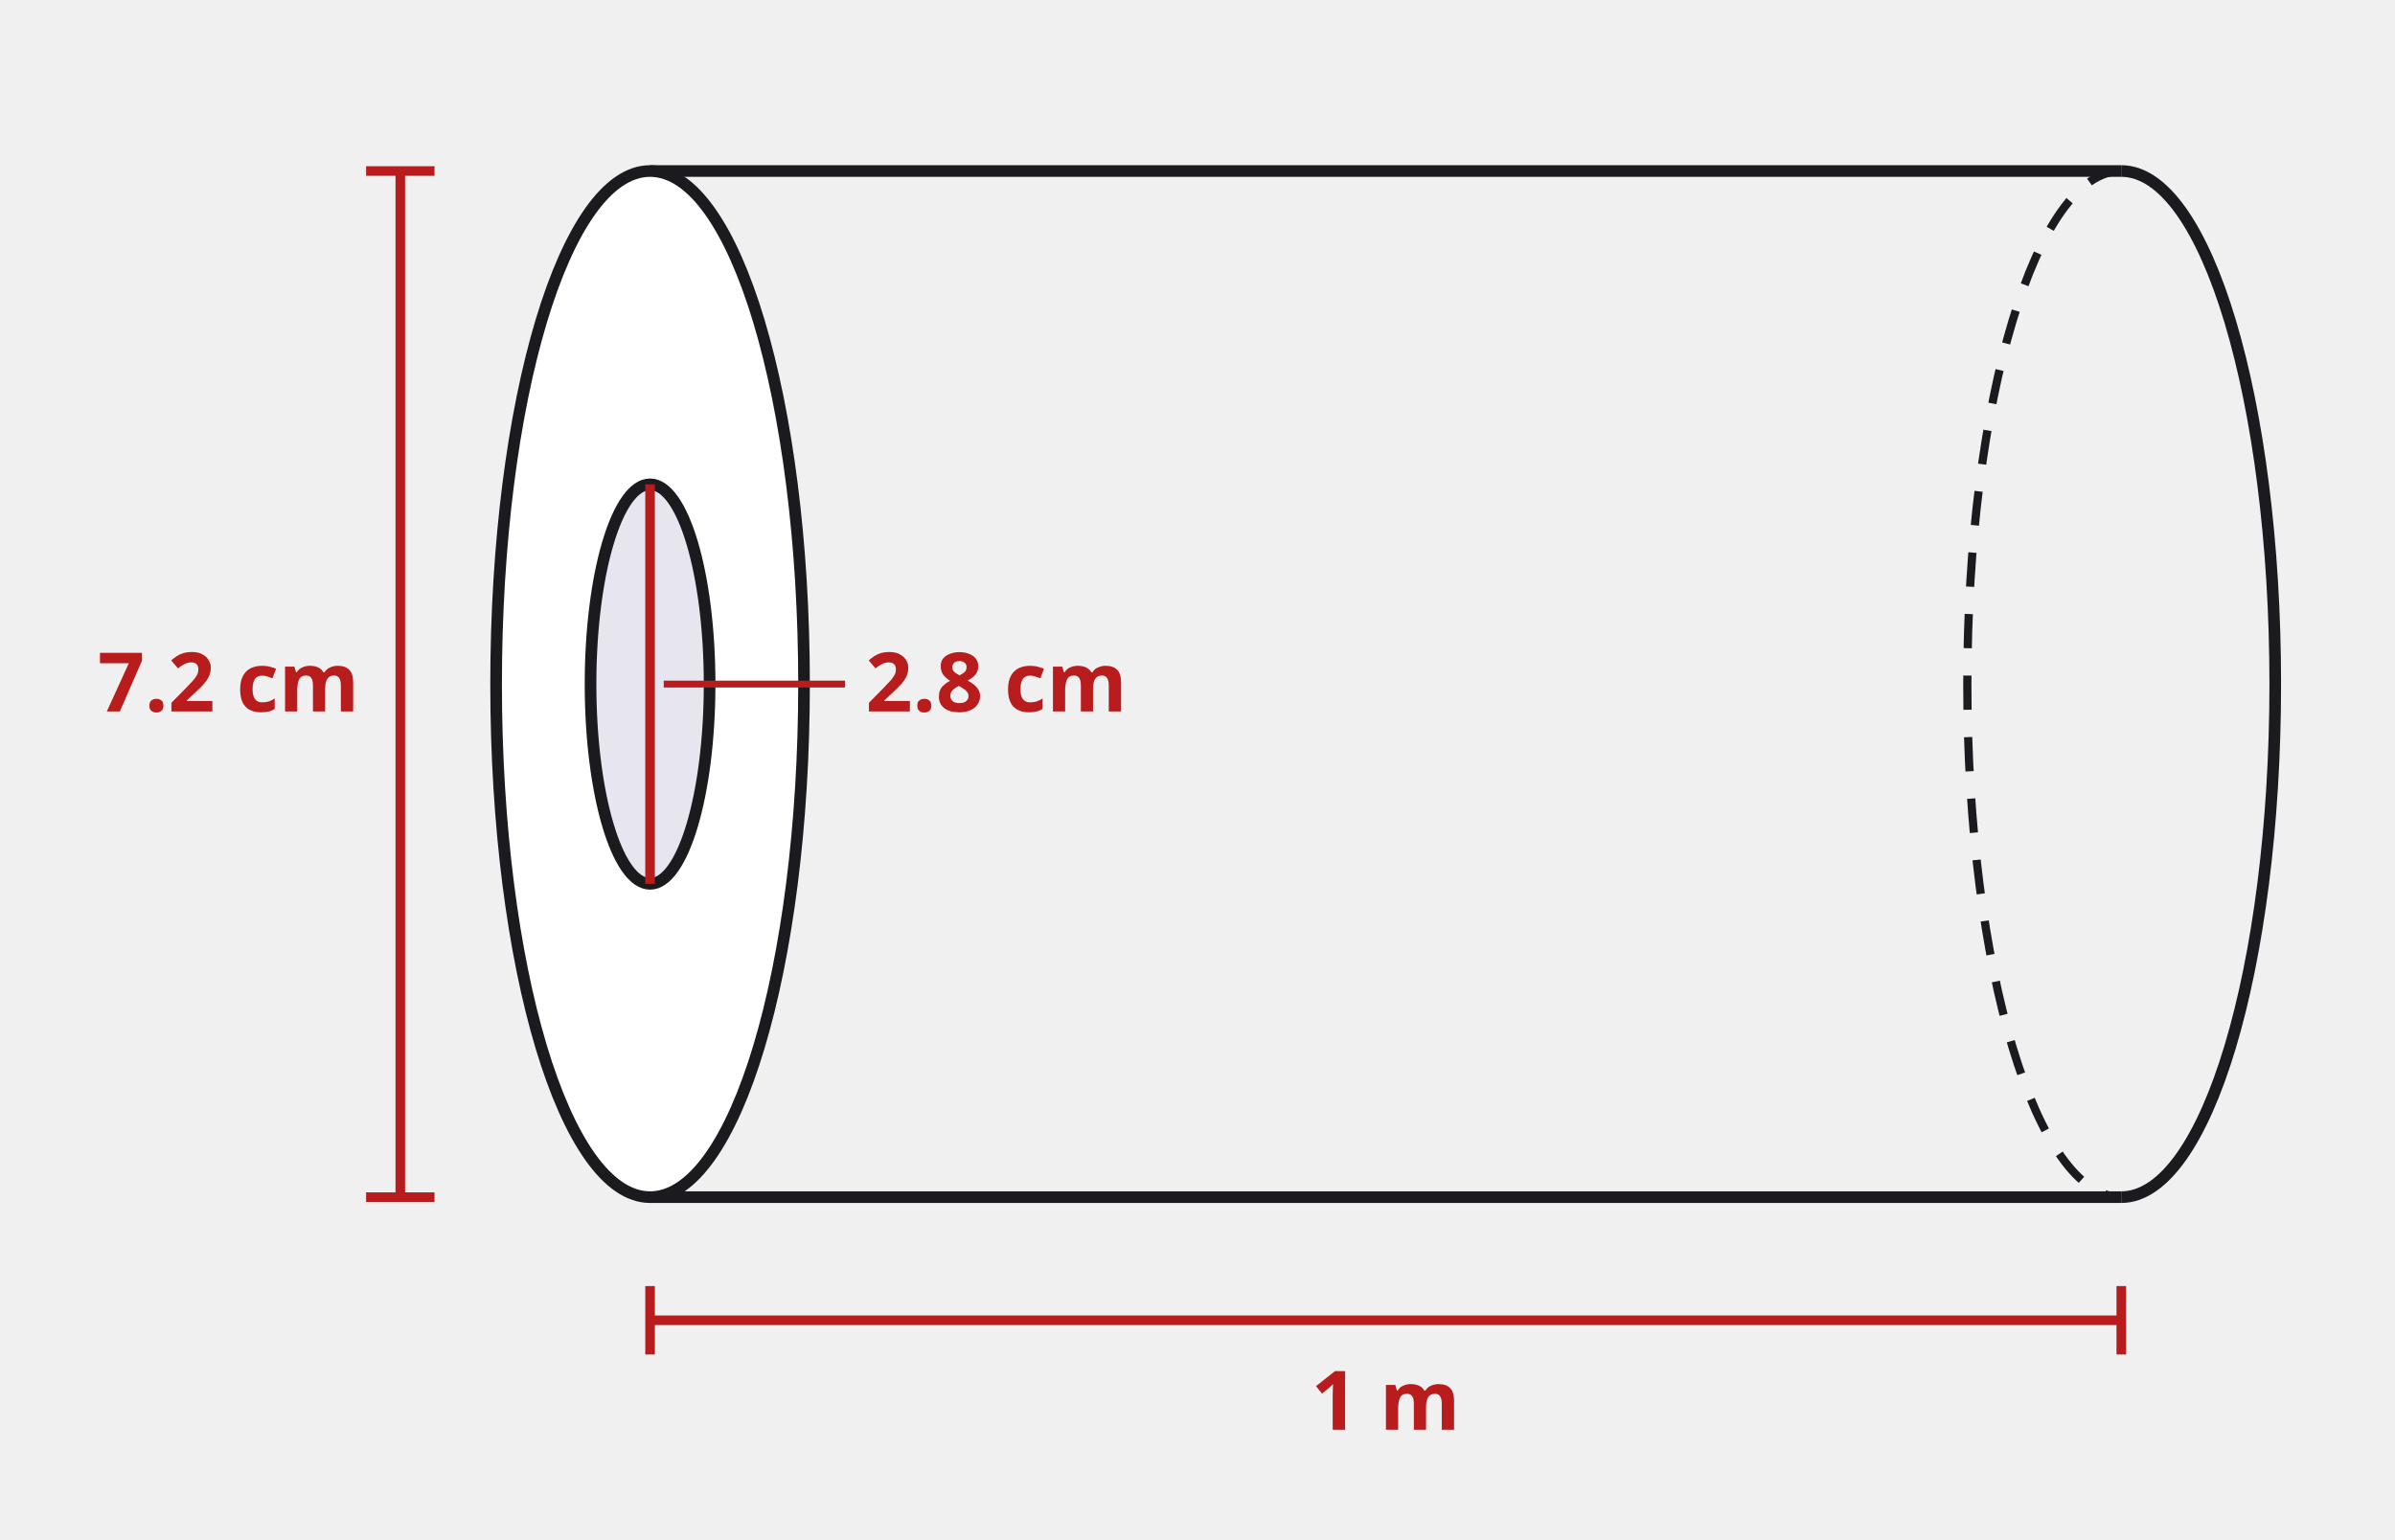
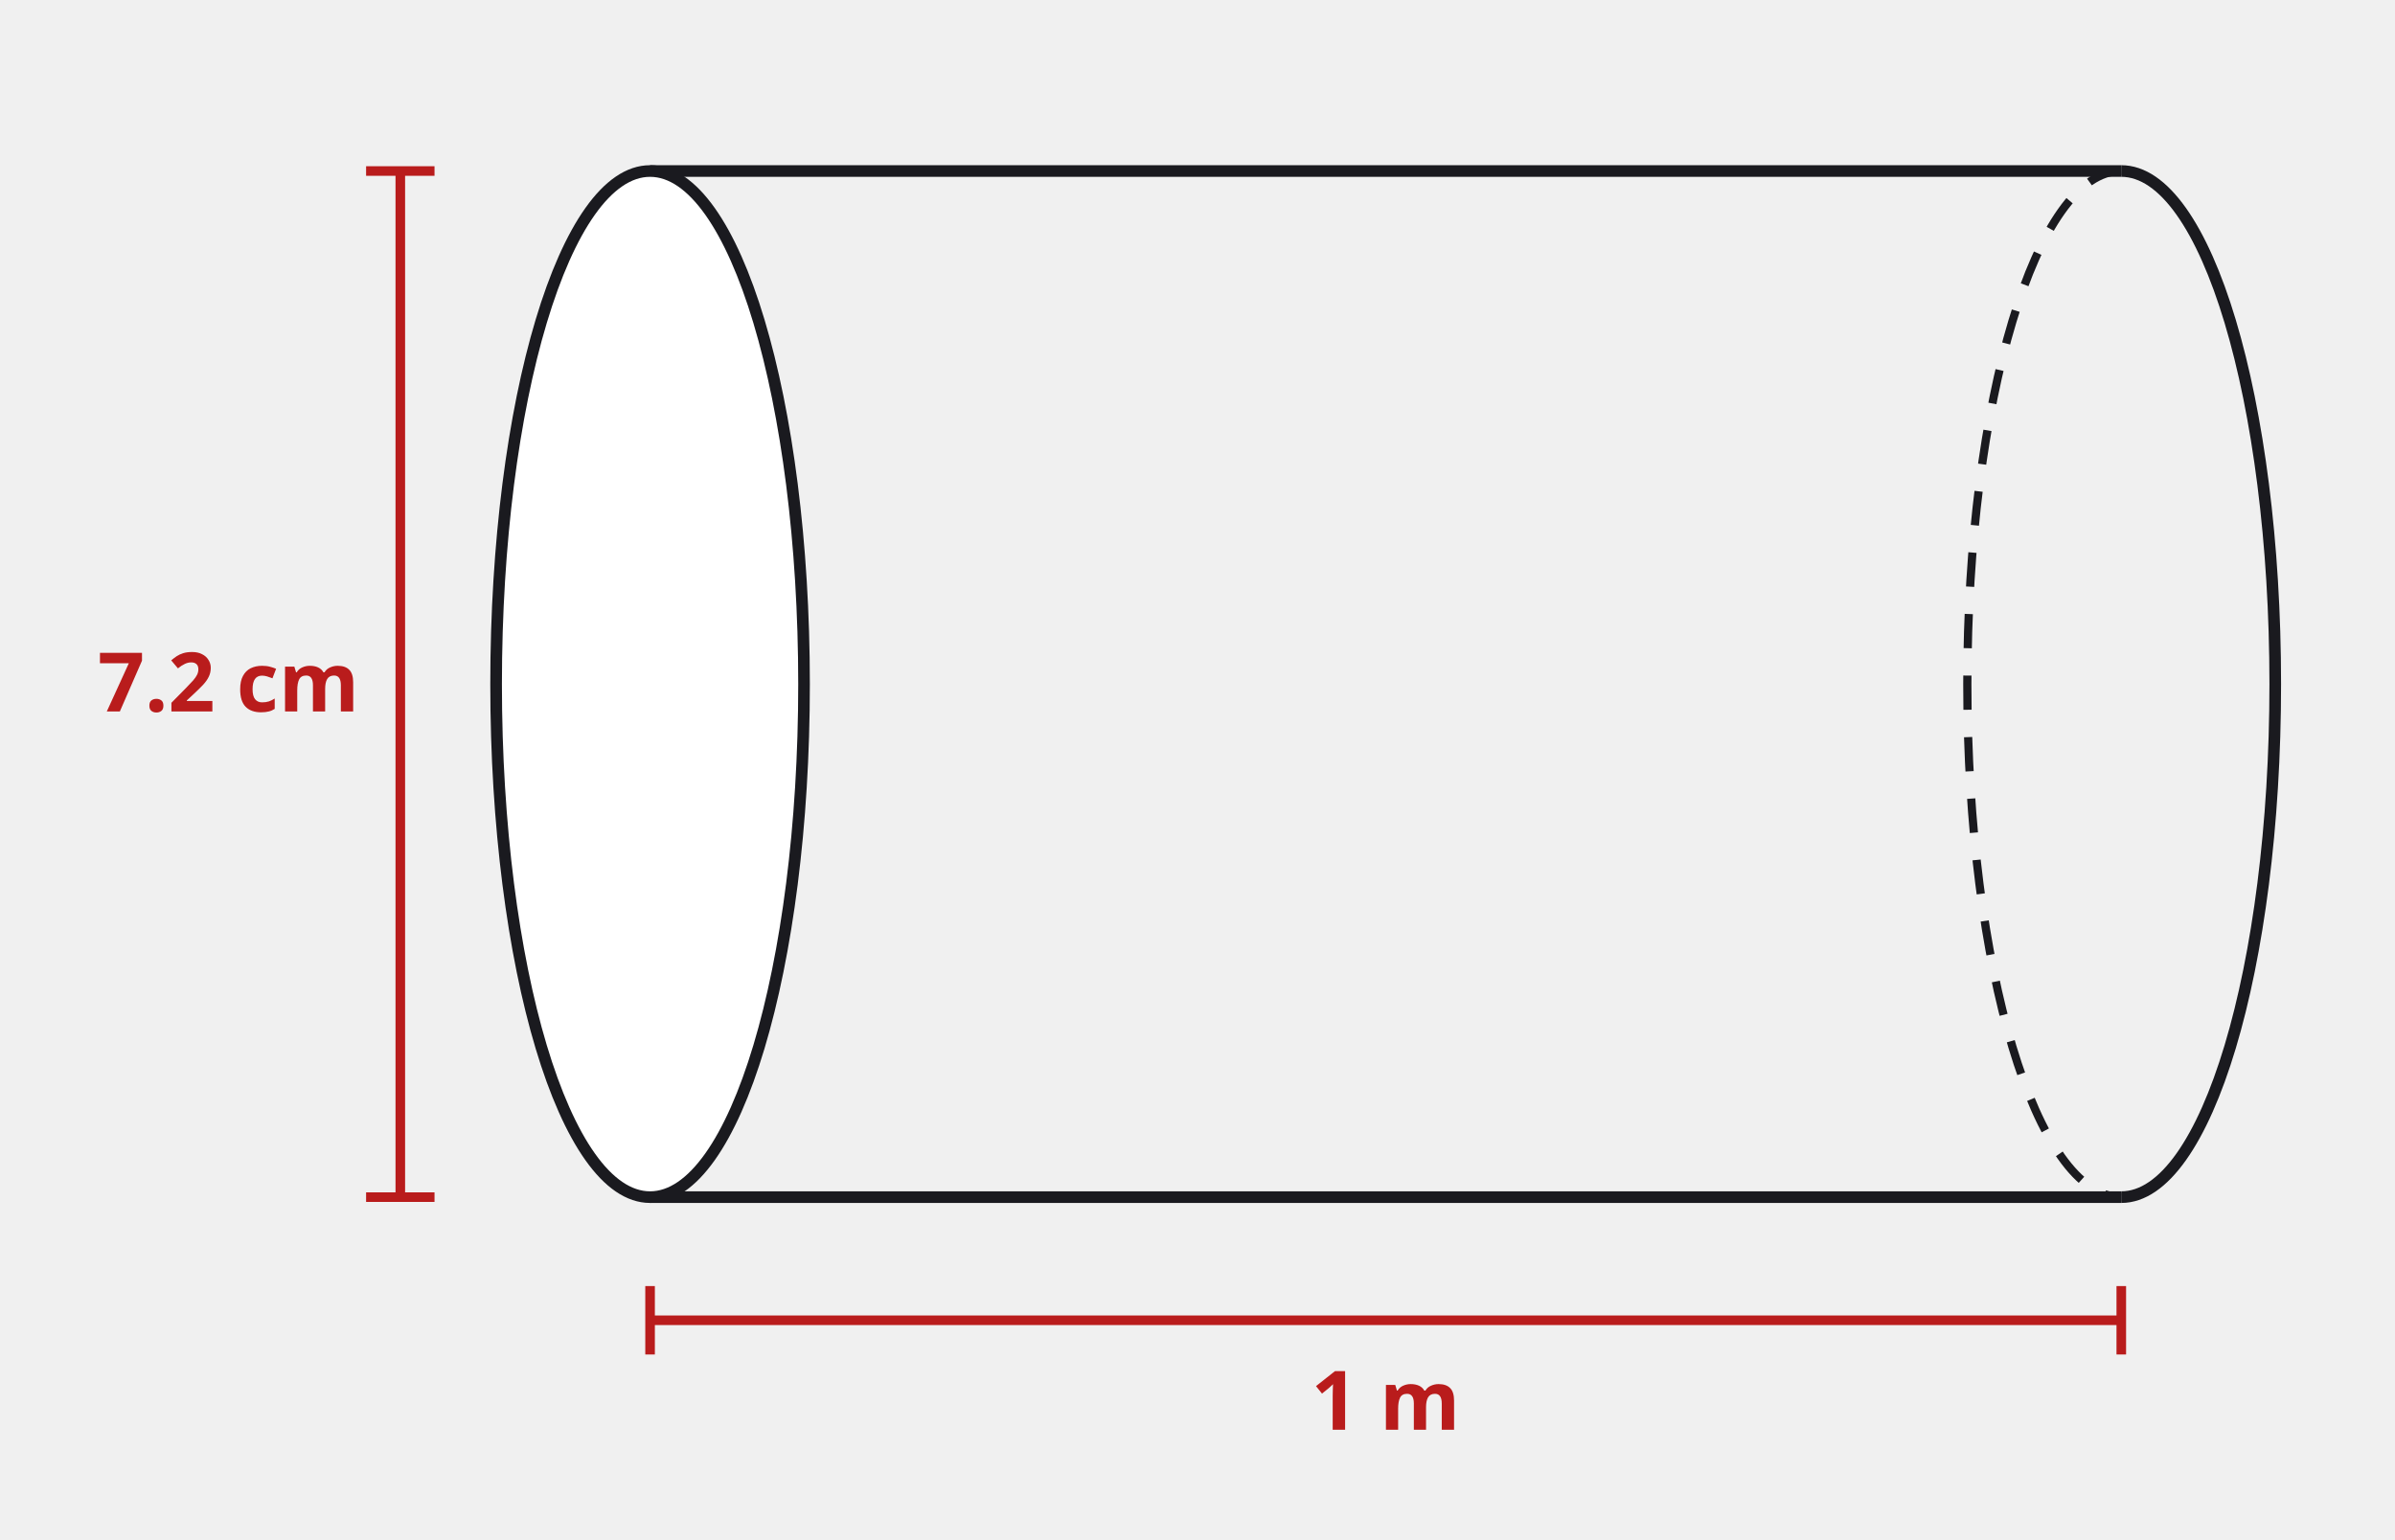
- <svg xmlns="http://www.w3.org/2000/svg" viewBox="0 0 350 225" width="350" height="225" role="img" aria-label="A hollow cylindrical pipe 1 m long, with an outer diameter of 7.2 cm and an inner diameter of 2.8 cm shown at its end">
+ <svg xmlns="http://www.w3.org/2000/svg" viewBox="0 0 350 225" width="350" height="225" role="img" aria-label="The outside of the pipe: a cylinder 1 m long with an outer diameter of 7.2 cm">
  <g fill="none" stroke="#1a1a1f" stroke-width="1.7">
    <path d="M95.0 25.0 L310.0 25.0 M95.0 175.0 L310.0 175.0" />
    <path d="M310.0 25.0 A22.5 75.0 0 0 1 310.0 175.0" />
    <ellipse cx="95.0" cy="100.0" rx="22.5" ry="75.0" fill="#ffffff" />
-     <ellipse cx="95.0" cy="100.0" rx="8.7" ry="29.2" fill="#e7e5ee" />
  </g>
  <path d="M310.0 25.0 A22.5 75.0 0 0 0 310.0 175.0" fill="none" stroke="#1a1a1f" stroke-width="1.2" stroke-dasharray="5 4" />
  <path d="M58.5 25.0 V175.0 M53.5 25.0 H63.5 M53.5 175.0 H63.5" fill="none" stroke="#b91c1c" stroke-width="1.4" />
-   <path d="M95.0 70.8 V129.2" fill="none" stroke="#b91c1c" stroke-width="1.4" />
  <path d="M95.0 193.0 H310.0 M95.0 188.0 V198.0 M310.0 188.0 V198.0" fill="none" stroke="#b91c1c" stroke-width="1.4" />
-   <path d="M97.0 100.0 L123.5 100.0" fill="none" stroke="#b91c1c" stroke-width="1" />
  <text x="52.5" y="104.0" text-anchor="end" font-family="system-ui, sans-serif" font-size="12" font-weight="700" fill="#b91c1c">7.2 cm</text>
-   <text x="126.5" y="104.0" font-family="system-ui, sans-serif" font-size="12" font-weight="700" fill="#b91c1c">2.8 cm</text>
  <text x="202.5" y="209.0" text-anchor="middle" font-family="system-ui, sans-serif" font-size="12" font-weight="700" fill="#b91c1c">1 m</text>
</svg>
